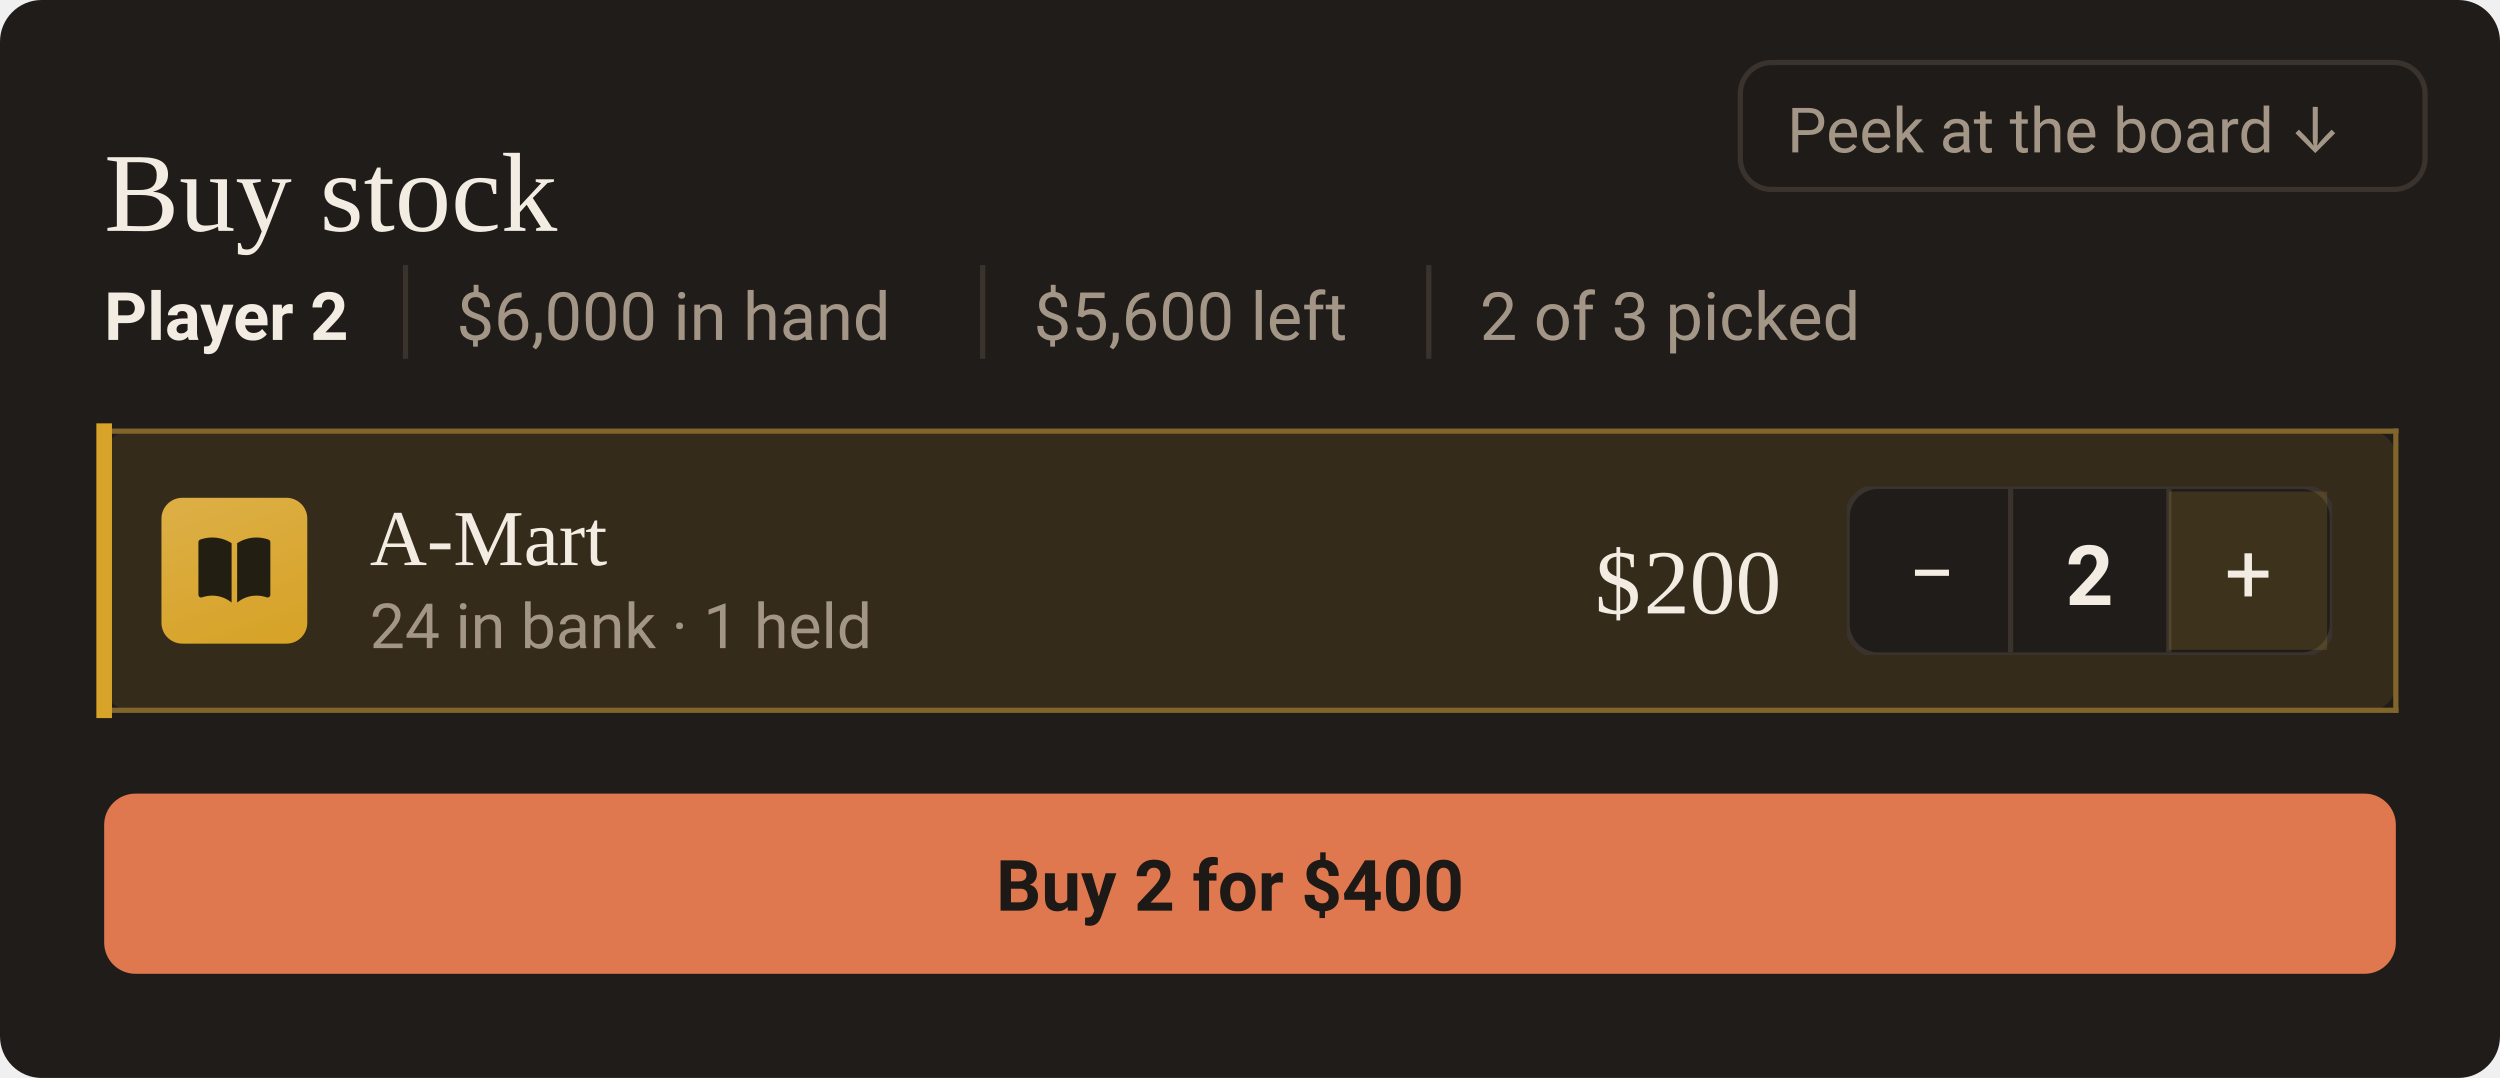
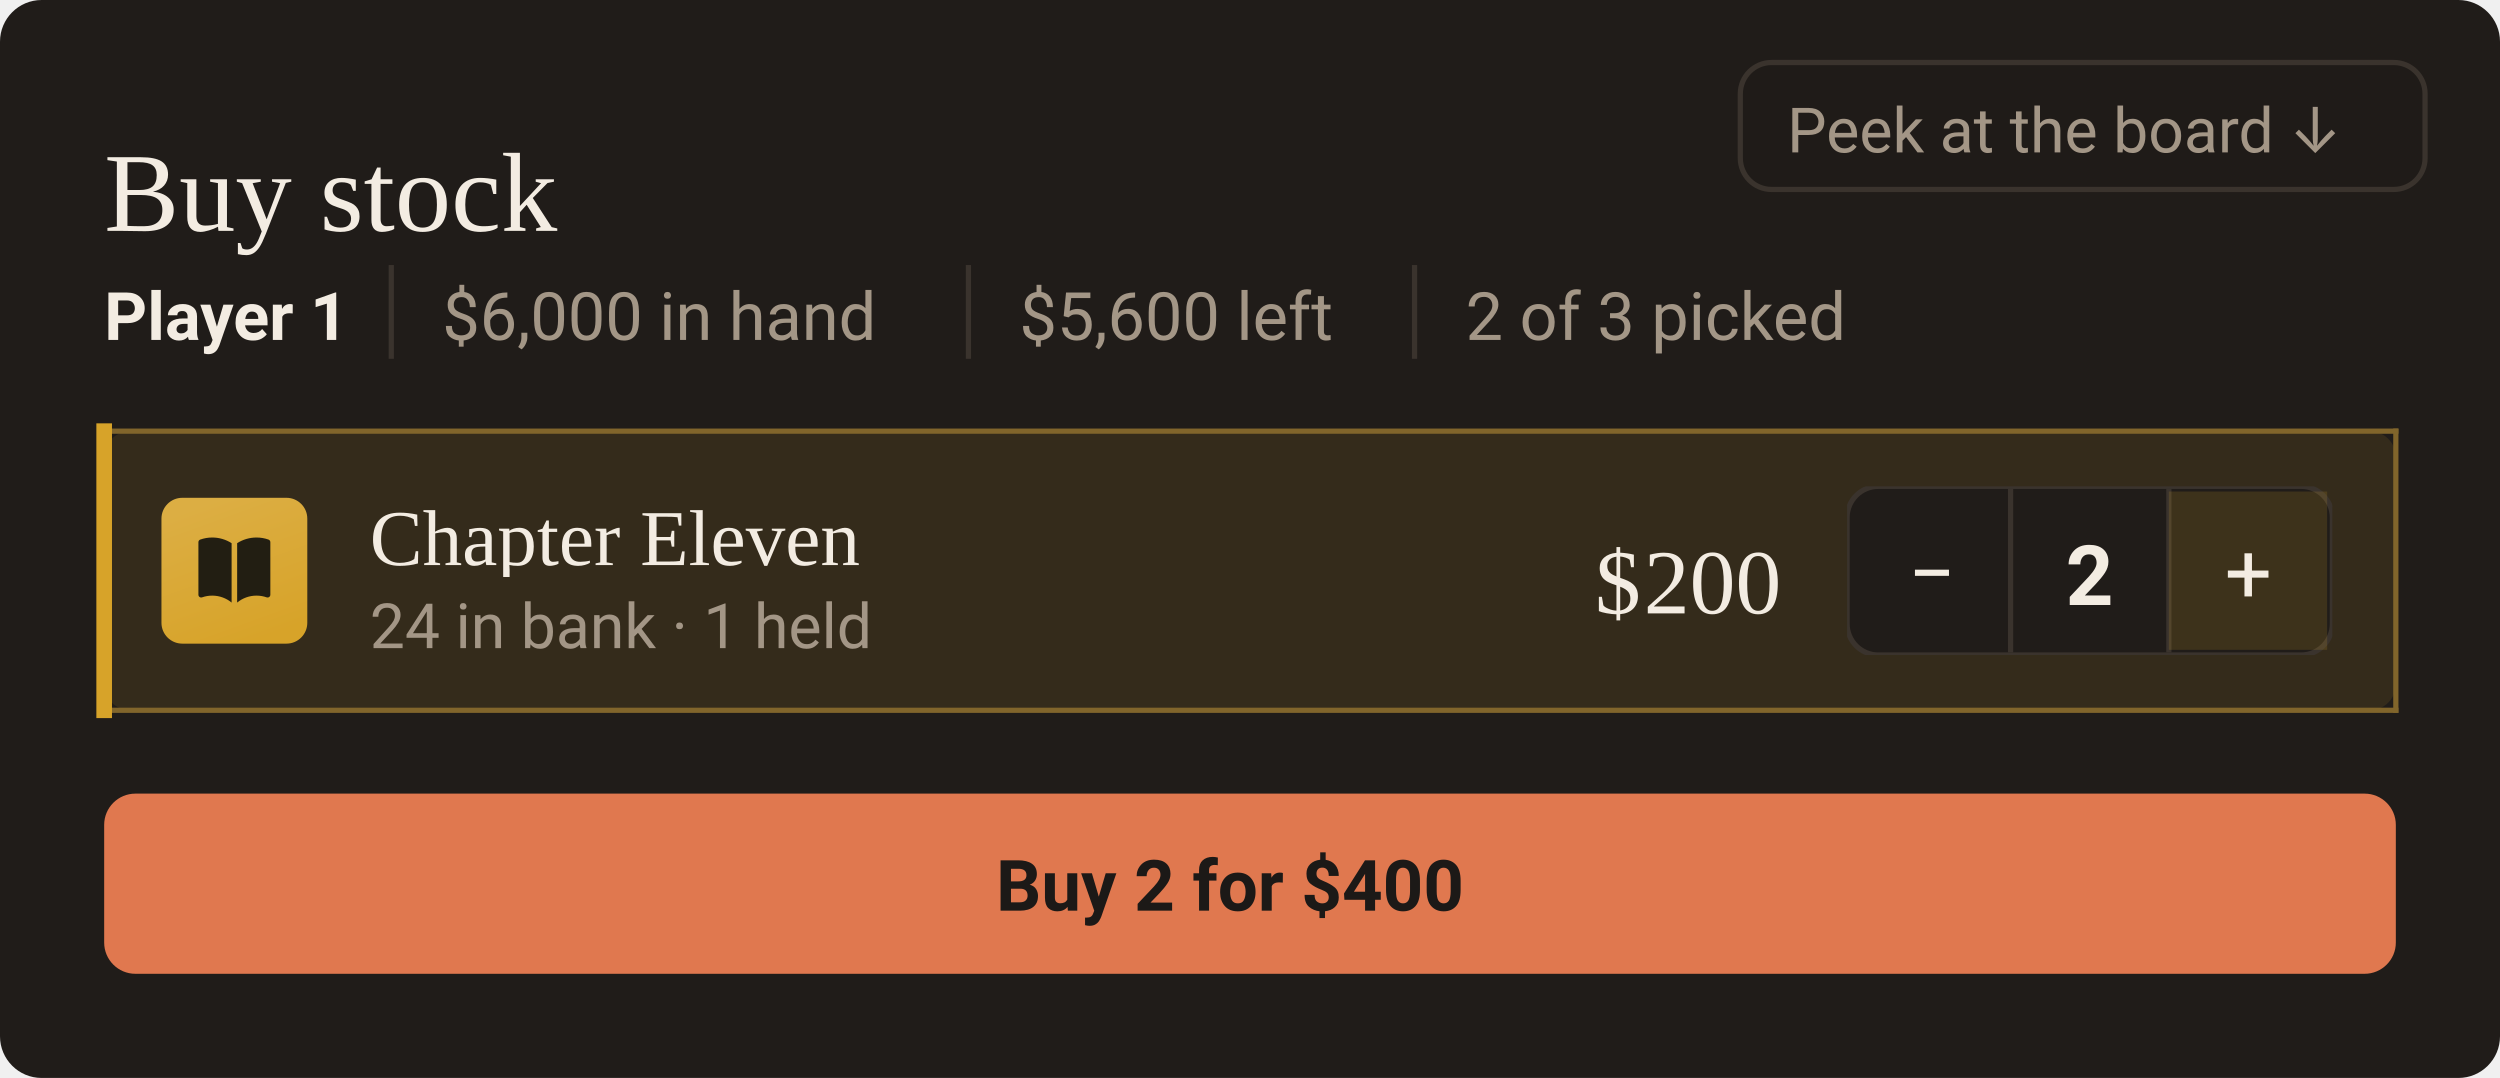
<svg xmlns="http://www.w3.org/2000/svg" data-stacking-context="true" aria-owns="radix-_r_9_" width="480" height="206.969" viewBox="480 346.516 480 206.969">
  <style />
  <g data-stacking-layer="rootBackgroundAndBorders" />
  <g data-stacking-layer="childStackingContextsWithNegativeStackLevels" />
  <g data-stacking-layer="inFlowNonInlineNonPositionedDescendants" />
  <g data-stacking-layer="nonPositionedFloats" />
  <g data-stacking-layer="inFlowInlineLevelNonPositionedDescendants" />
  <g data-stacking-layer="childStackingContextsWithStackLevelZeroAndPositionedDescendantsWithStackLevelZero" />
  <g data-stacking-layer="childStackingContextsWithPositiveStackLevels" />
  <g data-tag="div" id="radix-_r_9_" class="_content_4z2vp_15 _buyContent_4z2vp_32" data-z-index="auto" data-stacking-context="true" tabindex="-1" aria-labelledby="radix-_r_a_" role="dialog" aria-owns="radix-_r_a_ _minimizeButton_4z2vp_1681 div1">
    <g data-stacking-layer="rootBackgroundAndBorders">
      <rect width="480" height="206.969" x="480" y="346.516" fill="rgb(32, 28, 25)" rx="8" ry="8" />
    </g>
    <g data-tag="h2" id="radix-_r_a_" class="_srOnly_4z2vp_468" data-z-index="auto" data-stacking-context="true" role="heading" aria-level="2" mask="url(#mask-for-radix-_r_a_1)">
      <mask id="mask-for-radix-_r_a_1">
        <rect width="1" height="1" x="500" y="366.516" fill="#ffffff" />
      </mask>
      <text color="rgb(243, 236, 226)" dominant-baseline="text-after-edge" font-family="&quot;DM Sans&quot;, system-ui, -apple-system, &quot;Segoe UI&quot;, Roboto, sans-serif" font-size="16px" font-size-adjust="none" font-stretch="100%" font-style="normal" font-variant="normal" font-weight="700" direction="ltr" letter-spacing="normal" text-decoration="none" text-anchor="start" text-rendering="auto" unicode-bidi="isolate" word-spacing="0px" writing-mode="horizontal-tb" user-select="auto" fill="rgb(243, 236, 226)">
        <tspan xml:space="preserve" x="500" y="387.516" textLength="77.203" lengthAdjust="spacingAndGlyphs">Buy stock</tspan>
      </text>
    </g>
    <g data-tag="button" id="_minimizeButton_4z2vp_1681" class="_minimizeButton_4z2vp_168" data-z-index="auto" data-stacking-context="true" role="button" aria-labelledby="">
      <g data-stacking-layer="rootBackgroundAndBorders">
        <rect width="131.469" height="24.375" x="814.141" y="358.516" fill="rgb(31, 27, 24)" stroke="rgb(58, 51, 45)" stroke-width="1px" rx="6" ry="6" />
      </g>
      <text color="rgb(163, 150, 134)" dominant-baseline="text-after-edge" font-family="&quot;DM Sans&quot;, system-ui, -apple-system, &quot;Segoe UI&quot;, Roboto, sans-serif" font-size="12px" font-size-adjust="none" font-stretch="100%" font-style="normal" font-variant="normal" font-weight="400" direction="ltr" letter-spacing="normal" text-decoration="none" text-anchor="start" text-rendering="auto" unicode-bidi="normal" word-spacing="0px" writing-mode="horizontal-tb" user-select="auto" fill="rgb(163, 150, 134)">
        <tspan xml:space="preserve" x="823.141" y="378.703" textLength="113.469" lengthAdjust="spacingAndGlyphs">Peek at the board ↓</tspan>
      </text>
    </g>
    <g data-tag="div" id="div1" data-z-index="auto" data-stacking-context="true" aria-label="Buy stock" aria-owns="serif1 _buyPurse_4z2vp_2691 _buyList_4z2vp_3001 _button_l9f6n_11">
      <g data-tag="h2" id="serif1" class="serif _buyTitle_4z2vp_264" data-z-index="auto" data-stacking-context="true" role="heading" aria-level="2">
        <text color="rgb(243, 236, 226)" dominant-baseline="text-after-edge" font-family="&quot;DM Serif Display&quot;, Georgia, &quot;Times New Roman&quot;, serif" font-size="21.6px" font-size-adjust="none" font-stretch="100%" font-style="normal" font-variant="normal" font-weight="400" direction="ltr" letter-spacing="normal" text-decoration="none" text-anchor="start" text-rendering="auto" unicode-bidi="isolate" word-spacing="0px" writing-mode="horizontal-tb" user-select="auto" fill="rgb(243, 236, 226)">
          <tspan xml:space="preserve" x="500" y="395.516" textLength="92.672" lengthAdjust="spacingAndGlyphs">Buy stock</tspan>
        </text>
      </g>
      <g data-tag="p" id="_buyPurse_4z2vp_2691" class="_buyPurse_4z2vp_269" data-z-index="auto" data-stacking-context="true" aria-owns="_buyPurseWho_4z2vp_2791 tabnum1 tabnum2 tabnum3">
        <g data-tag="span" id="_buyPurseWho_4z2vp_2791" class="_buyPurseWho_4z2vp_279" data-z-index="auto" data-stacking-context="true">
          <text color="rgb(243, 236, 226)" dominant-baseline="text-after-edge" font-family="&quot;DM Sans&quot;, system-ui, -apple-system, &quot;Segoe UI&quot;, Roboto, sans-serif" font-size="12.8px" font-size-adjust="none" font-stretch="100%" font-style="normal" font-variant="normal" font-weight="600" direction="ltr" letter-spacing="normal" text-decoration="none" text-anchor="start" text-rendering="auto" unicode-bidi="normal" word-spacing="0px" writing-mode="horizontal-tb" user-select="auto" fill="rgb(243, 236, 226)">
-             <tspan xml:space="preserve" x="500" y="414.906" textLength="49.062" lengthAdjust="spacingAndGlyphs">Player 2</tspan>
+             <tspan xml:space="preserve" x="500" y="414.906" textLength="46.328" lengthAdjust="spacingAndGlyphs">Player 1</tspan>
          </text>
        </g>
        <g data-tag="span" id="tabnum1" class="tabnum _buyPurseCash_4z2vp_286" data-z-index="auto" data-stacking-context="true">
          <g data-stacking-layer="rootBackgroundAndBorders">
-             <line stroke-linecap="square" stroke="rgb(58, 51, 45)" stroke-width="1px" x1="557.859" x2="557.859" y1="397.906" y2="414.906" />
+             <line stroke-linecap="square" stroke="rgb(58, 51, 45)" stroke-width="1px" x1="555.125" x2="555.125" y1="397.906" y2="414.906" />
          </g>
          <text color="rgb(163, 150, 134)" dominant-baseline="text-after-edge" font-family="&quot;DM Sans&quot;, system-ui, -apple-system, &quot;Segoe UI&quot;, Roboto, sans-serif" font-size="12.8px" font-size-adjust="none" font-stretch="100%" font-style="normal" font-variant="tabular-nums" font-weight="400" direction="ltr" letter-spacing="normal" text-decoration="none" text-anchor="start" text-rendering="auto" unicode-bidi="normal" word-spacing="0px" writing-mode="horizontal-tb" user-select="auto" fill="rgb(163, 150, 134)">
-             <tspan xml:space="preserve" x="567.656" y="414.906" textLength="92.219" lengthAdjust="spacingAndGlyphs">$6,000 in hand</tspan>
+             <tspan xml:space="preserve" x="564.922" y="414.906" textLength="92.219" lengthAdjust="spacingAndGlyphs">$6,000 in hand</tspan>
          </text>
        </g>
        <g data-tag="span" id="tabnum2" class="tabnum _buyPurseLeft_4z2vp_287 " data-z-index="auto" data-stacking-context="true">
          <g data-stacking-layer="rootBackgroundAndBorders">
-             <line stroke-linecap="square" stroke="rgb(58, 51, 45)" stroke-width="1px" x1="668.672" x2="668.672" y1="397.906" y2="414.906" />
+             <line stroke-linecap="square" stroke="rgb(58, 51, 45)" stroke-width="1px" x1="665.938" x2="665.938" y1="397.906" y2="414.906" />
          </g>
          <text color="rgb(163, 150, 134)" dominant-baseline="text-after-edge" font-family="&quot;DM Sans&quot;, system-ui, -apple-system, &quot;Segoe UI&quot;, Roboto, sans-serif" font-size="12.8px" font-size-adjust="none" font-stretch="100%" font-style="normal" font-variant="tabular-nums" font-weight="400" direction="ltr" letter-spacing="normal" text-decoration="none" text-anchor="start" text-rendering="auto" unicode-bidi="normal" word-spacing="0px" writing-mode="horizontal-tb" user-select="auto" fill="rgb(163, 150, 134)">
-             <tspan xml:space="preserve" x="678.469" y="414.906" textLength="67.062" lengthAdjust="spacingAndGlyphs">$5,600 left</tspan>
+             <tspan xml:space="preserve" x="675.734" y="414.906" textLength="67.062" lengthAdjust="spacingAndGlyphs">$5,600 left</tspan>
          </text>
        </g>
        <g data-tag="span" id="tabnum3" class="tabnum _buyPursePicked_4z2vp_288" data-z-index="auto" data-stacking-context="true">
          <g data-stacking-layer="rootBackgroundAndBorders">
-             <line stroke-linecap="square" stroke="rgb(58, 51, 45)" stroke-width="1px" x1="754.328" x2="754.328" y1="397.906" y2="414.906" />
+             <line stroke-linecap="square" stroke="rgb(58, 51, 45)" stroke-width="1px" x1="751.594" x2="751.594" y1="397.906" y2="414.906" />
          </g>
          <text color="rgb(163, 150, 134)" dominant-baseline="text-after-edge" font-family="&quot;DM Sans&quot;, system-ui, -apple-system, &quot;Segoe UI&quot;, Roboto, sans-serif" font-size="12.8px" font-size-adjust="none" font-stretch="100%" font-style="normal" font-variant="tabular-nums" font-weight="400" direction="ltr" letter-spacing="normal" text-decoration="none" text-anchor="start" text-rendering="auto" unicode-bidi="normal" word-spacing="0px" writing-mode="horizontal-tb" user-select="auto" fill="rgb(163, 150, 134)">
-             <tspan xml:space="preserve" x="764.125" y="414.906" textLength="77.562" lengthAdjust="spacingAndGlyphs">2 of 3 picked</tspan>
+             <tspan xml:space="preserve" x="761.391" y="414.906" textLength="77.562" lengthAdjust="spacingAndGlyphs">2 of 3 picked</tspan>
          </text>
        </g>
      </g>
      <g data-tag="div" id="_buyList_4z2vp_3001" class="_buyList_4z2vp_300" data-z-index="auto" data-stacking-context="true" aria-owns="_buyRow_4z2vp_3061">
        <g data-tag="div" id="_buyRow_4z2vp_3061" class="_buyRow_4z2vp_306 _buyRowPicked_4z2vp_322" data-z-index="auto" data-stacking-context="true" aria-owns="_buyChip_4z2vp_2541 _buyName_4z2vp_3371 serif2 _buyStepper_4z2vp_3831">
          <g data-stacking-layer="rootBackgroundAndBorders">
            <rect width="440" height="53.594" x="500" y="429.297" fill="rgba(52,43,27,1)" rx="5" ry="5" />
            <line stroke-linecap="square" stroke="rgba(129,101,43,1)" stroke-width="1px" x1="500" x2="940" y1="429.297" y2="429.297" />
            <line stroke-linecap="square" stroke="rgba(129,101,43,1)" stroke-width="1px" x1="500" x2="940" y1="482.891" y2="482.891" />
            <line stroke-linecap="square" stroke="rgba(129,101,43,1)" stroke-width="1px" x1="940" x2="940" y1="429.297" y2="482.891" />
            <line stroke-linecap="square" stroke="rgb(215, 163, 41)" stroke-width="3px" x1="500" x2="500" y1="429.297" y2="482.891" />
          </g>
          <g data-tag="span" id="_buyChip_4z2vp_2541" class="_buyChip_4z2vp_254" data-z-index="auto" data-stacking-context="true" aria-owns="svg1">
            <g data-stacking-layer="rootBackgroundAndBorders">
              <linearGradient x1="33%" y1="3%" x2="67%" y2="97%" id="linear-gradient1">
                <stop offset="0%" stop-color="rgb(220,174,67)" stop-opacity="1" />
                <stop offset="100%" stop-color="rgb(215,163,41)" stop-opacity="1" />
              </linearGradient>
              <rect width="28" height="28" x="511" y="442.094" fill="url(#linear-gradient1)" rx="4" ry="4" />
            </g>
            <g data-tag="svg" id="svg1" data-z-index="auto" data-stacking-context="true" aria-hidden="true" mask="url(#mask-for-svg11)">
              <g data-stacking-layer="rootBackgroundAndBorders" />
              <g data-stacking-layer="childStackingContextsWithNegativeStackLevels" />
              <g data-stacking-layer="inFlowNonInlineNonPositionedDescendants" />
              <g data-stacking-layer="nonPositionedFloats" />
              <g data-stacking-layer="inFlowInlineLevelNonPositionedDescendants" />
              <g data-stacking-layer="childStackingContextsWithStackLevelZeroAndPositionedDescendantsWithStackLevelZero" />
              <g data-stacking-layer="childStackingContextsWithPositiveStackLevels" />
              <mask id="mask-for-svg11">
                <rect width="17" height="17" x="516.5" y="447.594" fill="#ffffff" />
              </mask>
              <g class="svg-content" data-view-box="0 0 24 24" data-width="17" data-height="17" transform="matrix(0.708333 0 0 0.708333 516.5 447.594)">
                <path d="M11.25 4.533A9.707 9.707 0 0 0 6 3a9.735 9.735 0 0 0-3.25.555.75.75 0 0 0-.5.707v14.25a.75.75 0 0 0 1 .707A8.237 8.237 0 0 1 6 18.75c1.995 0 3.823.707 5.25 1.886V4.533ZM12.75 20.636A8.214 8.214 0 0 1 18 18.75c.966 0 1.89.166 2.75.47a.75.75 0 0 0 1-.708V4.262a.75.75 0 0 0-.5-.707A9.735 9.735 0 0 0 18 3a9.707 9.707 0 0 0-5.25 1.533v16.103Z" color="rgb(34, 30, 18)" fill="rgb(34, 30, 18)" stroke="none" />
              </g>
            </g>
          </g>
          <g data-tag="span" id="_buyName_4z2vp_3371" class="_buyName_4z2vp_337" data-z-index="auto" data-stacking-context="true" aria-owns="_viewport_p71do_21 tabnum4">
            <g data-tag="span" id="_viewport_p71do_21" class="_viewport_p71do_2 serif _buyNameText_4z2vp_360" data-z-index="auto" data-stacking-context="true" mask="url(#mask-for-_viewport_p71do_211)" aria-owns="_inner_p71do_81">
              <mask id="mask-for-_viewport_p71do_211">
                <rect width="222.547" height="19" x="551" y="438.297" fill="#ffffff" />
              </mask>
              <g data-tag="span" id="_inner_p71do_81" class="_inner_p71do_8" data-z-index="auto" data-stacking-context="true">
                <text color="rgb(243, 236, 226)" dominant-baseline="text-after-edge" font-family="&quot;DM Serif Display&quot;, Georgia, &quot;Times New Roman&quot;, serif" font-size="15.2px" font-size-adjust="none" font-stretch="100%" font-style="normal" font-variant="normal" font-weight="400" direction="ltr" letter-spacing="normal" text-decoration="none" text-anchor="start" text-rendering="auto" unicode-bidi="normal" word-spacing="0px" writing-mode="horizontal-tb" user-select="auto" fill="rgb(243, 236, 226)">
-                   <tspan xml:space="preserve" x="551" y="458.297" textLength="46.266" lengthAdjust="spacingAndGlyphs">A-Mart</tspan>
+                   <tspan xml:space="preserve" x="551" y="458.297" textLength="101.859" lengthAdjust="spacingAndGlyphs">Chapter Eleven</tspan>
                </text>
              </g>
            </g>
            <g data-tag="span" id="tabnum4" class="tabnum _buyFloat_4z2vp_365" data-z-index="auto" data-stacking-context="true">
              <text color="rgb(163, 150, 134)" dominant-baseline="text-after-edge" font-family="&quot;DM Sans&quot;, system-ui, -apple-system, &quot;Segoe UI&quot;, Roboto, sans-serif" font-size="12px" font-size-adjust="none" font-stretch="100%" font-style="normal" font-variant="tabular-nums" font-weight="400" direction="ltr" letter-spacing="normal" text-decoration="none" text-anchor="start" text-rendering="auto" unicode-bidi="normal" word-spacing="0px" writing-mode="horizontal-tb" user-select="auto" fill="rgb(163, 150, 134)">
                <tspan xml:space="preserve" x="551" y="473.891" textLength="98.281" lengthAdjust="spacingAndGlyphs">24 in bank · 1 held</tspan>
              </text>
            </g>
          </g>
          <g data-tag="span" id="serif2" class="serif tabnum _buyPrice_4z2vp_376" data-z-index="auto" data-stacking-context="true">
            <text color="rgb(243, 236, 226)" dominant-baseline="text-after-edge" font-family="&quot;DM Serif Display&quot;, Georgia, &quot;Times New Roman&quot;, serif" font-size="17.6px" font-size-adjust="none" font-stretch="100%" font-style="normal" font-variant="tabular-nums" font-weight="400" direction="ltr" letter-spacing="normal" text-decoration="none" text-anchor="start" text-rendering="auto" unicode-bidi="normal" word-spacing="0px" writing-mode="horizontal-tb" user-select="auto" fill="rgb(243, 236, 226)">
              <tspan xml:space="preserve" x="786.234" y="468.094" textLength="9.375" lengthAdjust="spacingAndGlyphs">$</tspan>
            </text>
            <text color="rgb(243, 236, 226)" dominant-baseline="text-after-edge" font-family="&quot;DM Serif Display&quot;, Georgia, &quot;Times New Roman&quot;, serif" font-size="17.6px" font-size-adjust="none" font-stretch="100%" font-style="normal" font-variant="tabular-nums" font-weight="400" direction="ltr" letter-spacing="normal" text-decoration="none" text-anchor="start" text-rendering="auto" unicode-bidi="normal" word-spacing="0px" writing-mode="horizontal-tb" user-select="auto" fill="rgb(243, 236, 226)">
              <tspan xml:space="preserve" x="795.609" y="468.094" textLength="27.031" lengthAdjust="spacingAndGlyphs">200</tspan>
            </text>
          </g>
          <g data-tag="span" id="_buyStepper_4z2vp_3831" class="_buyStepper_4z2vp_383" data-z-index="auto" data-stacking-context="true" mask="url(#mask-for-_buyStepper_4z2vp_38311)" aria-owns="_buyStep_4z2vp_3831 tabnum5 _buyStep_4z2vp_3832">
            <g data-stacking-layer="rootBackgroundAndBorders">
              <rect width="93.172" height="32.391" x="834.641" y="439.891" fill="rgb(32, 28, 25)" stroke="rgb(58, 51, 45)" stroke-width="1px" rx="6" ry="6" />
            </g>
            <mask id="mask-for-_buyStepper_4z2vp_38311">
              <rect width="93.172" height="32.391" x="834.641" y="439.891" fill="#ffffff" />
            </mask>
-             <g data-tag="button" id="_buyStep_4z2vp_3831" class="_buyStep_4z2vp_383" data-z-index="auto" data-stacking-context="true" role="button" aria-labelledby="" aria-label="one fewer A-Mart share">
+             <g data-tag="button" id="_buyStep_4z2vp_3831" class="_buyStep_4z2vp_383" data-z-index="auto" data-stacking-context="true" role="button" aria-labelledby="" aria-label="one fewer Chapter Eleven share">
              <text color="rgb(243, 236, 226)" dominant-baseline="text-after-edge" font-family="&quot;DM Sans&quot;, system-ui, -apple-system, &quot;Segoe UI&quot;, Roboto, sans-serif" font-size="16px" font-size-adjust="none" font-stretch="100%" font-style="normal" font-variant="normal" font-weight="400" direction="ltr" letter-spacing="normal" text-decoration="none" text-anchor="start" text-rendering="auto" unicode-bidi="normal" word-spacing="0px" writing-mode="horizontal-tb" user-select="auto" fill="rgb(243, 236, 226)">
                <tspan xml:space="preserve" x="846.359" y="466.078" textLength="8.953" lengthAdjust="spacingAndGlyphs">−</tspan>
              </text>
            </g>
-             <g data-tag="output" id="tabnum5" class="tabnum _buyQty_4z2vp_414" data-z-index="auto" data-stacking-context="true" aria-labelledby="" aria-label="A-Mart shares to buy">
+             <g data-tag="output" id="tabnum5" class="tabnum _buyQty_4z2vp_414" data-z-index="auto" data-stacking-context="true" aria-labelledby="" aria-label="Chapter Eleven shares to buy">
              <g data-stacking-layer="rootBackgroundAndBorders">
                <line stroke-linecap="square" stroke="rgb(58, 51, 45)" stroke-width="1px" x1="896.422" x2="896.422" y1="440.891" y2="471.281" />
                <line stroke-linecap="square" stroke="rgb(58, 51, 45)" stroke-width="1px" x1="866.031" x2="866.031" y1="440.891" y2="471.281" />
              </g>
              <text color="rgb(243, 236, 226)" dominant-baseline="text-after-edge" font-family="&quot;DM Sans&quot;, system-ui, -apple-system, &quot;Segoe UI&quot;, Roboto, sans-serif" font-size="16px" font-size-adjust="none" font-stretch="100%" font-style="normal" font-variant="tabular-nums" font-weight="600" direction="ltr" letter-spacing="normal" text-decoration="none" text-anchor="start" text-rendering="auto" unicode-bidi="isolate" word-spacing="0px" writing-mode="horizontal-tb" user-select="auto" fill="rgb(243, 236, 226)">
                <tspan xml:space="preserve" x="876.609" y="466.578" textLength="9.234" lengthAdjust="spacingAndGlyphs">2</tspan>
              </text>
            </g>
-             <g data-tag="button" id="_buyStep_4z2vp_3832" class="_buyStep_4z2vp_383" data-z-index="auto" data-stacking-context="true" role="button" aria-labelledby="" aria-label="one more A-Mart share">
+             <g data-tag="button" id="_buyStep_4z2vp_3832" class="_buyStep_4z2vp_383" data-z-index="auto" data-stacking-context="true" role="button" aria-labelledby="" aria-label="one more Chapter Eleven share">
              <g data-stacking-layer="rootBackgroundAndBorders">
                <rect width="30.391" height="30.391" x="896.422" y="440.891" fill="rgba(215,163,41,0.16)" />
              </g>
              <text color="rgb(243, 236, 226)" dominant-baseline="text-after-edge" font-family="&quot;DM Sans&quot;, system-ui, -apple-system, &quot;Segoe UI&quot;, Roboto, sans-serif" font-size="16px" font-size-adjust="none" font-stretch="100%" font-style="normal" font-variant="normal" font-weight="400" direction="ltr" letter-spacing="normal" text-decoration="none" text-anchor="start" text-rendering="auto" unicode-bidi="normal" word-spacing="0px" writing-mode="horizontal-tb" user-select="auto" fill="rgb(243, 236, 226)">
                <tspan xml:space="preserve" x="907.141" y="466.078" textLength="8.953" lengthAdjust="spacingAndGlyphs">+</tspan>
              </text>
            </g>
          </g>
        </g>
      </g>
      <g data-tag="button" id="_button_l9f6n_11" class="_button_l9f6n_1 _primary_l9f6n_20 _buyConfirm_4z2vp_426" data-z-index="auto" data-stacking-context="true" role="button" aria-labelledby="">
        <g data-stacking-layer="rootBackgroundAndBorders">
          <rect width="440" height="34.594" x="500" y="498.891" fill="rgb(224, 120, 79)" rx="6" ry="6" />
        </g>
        <text color="rgb(28, 25, 23)" dominant-baseline="text-after-edge" font-family="&quot;DM Sans&quot;, system-ui, -apple-system, &quot;Segoe UI&quot;, Roboto, sans-serif" font-size="13.6px" font-size-adjust="none" font-stretch="100%" font-style="normal" font-variant="normal" font-weight="600" direction="ltr" letter-spacing="normal" text-decoration="none" text-anchor="start" text-rendering="auto" unicode-bidi="normal" word-spacing="0px" writing-mode="horizontal-tb" user-select="auto" fill="rgb(28, 25, 23)">
          <tspan xml:space="preserve" x="671.25" y="524.688" textLength="97.5" lengthAdjust="spacingAndGlyphs">Buy 2 for $400</tspan>
        </text>
      </g>
    </g>
  </g>
</svg>
